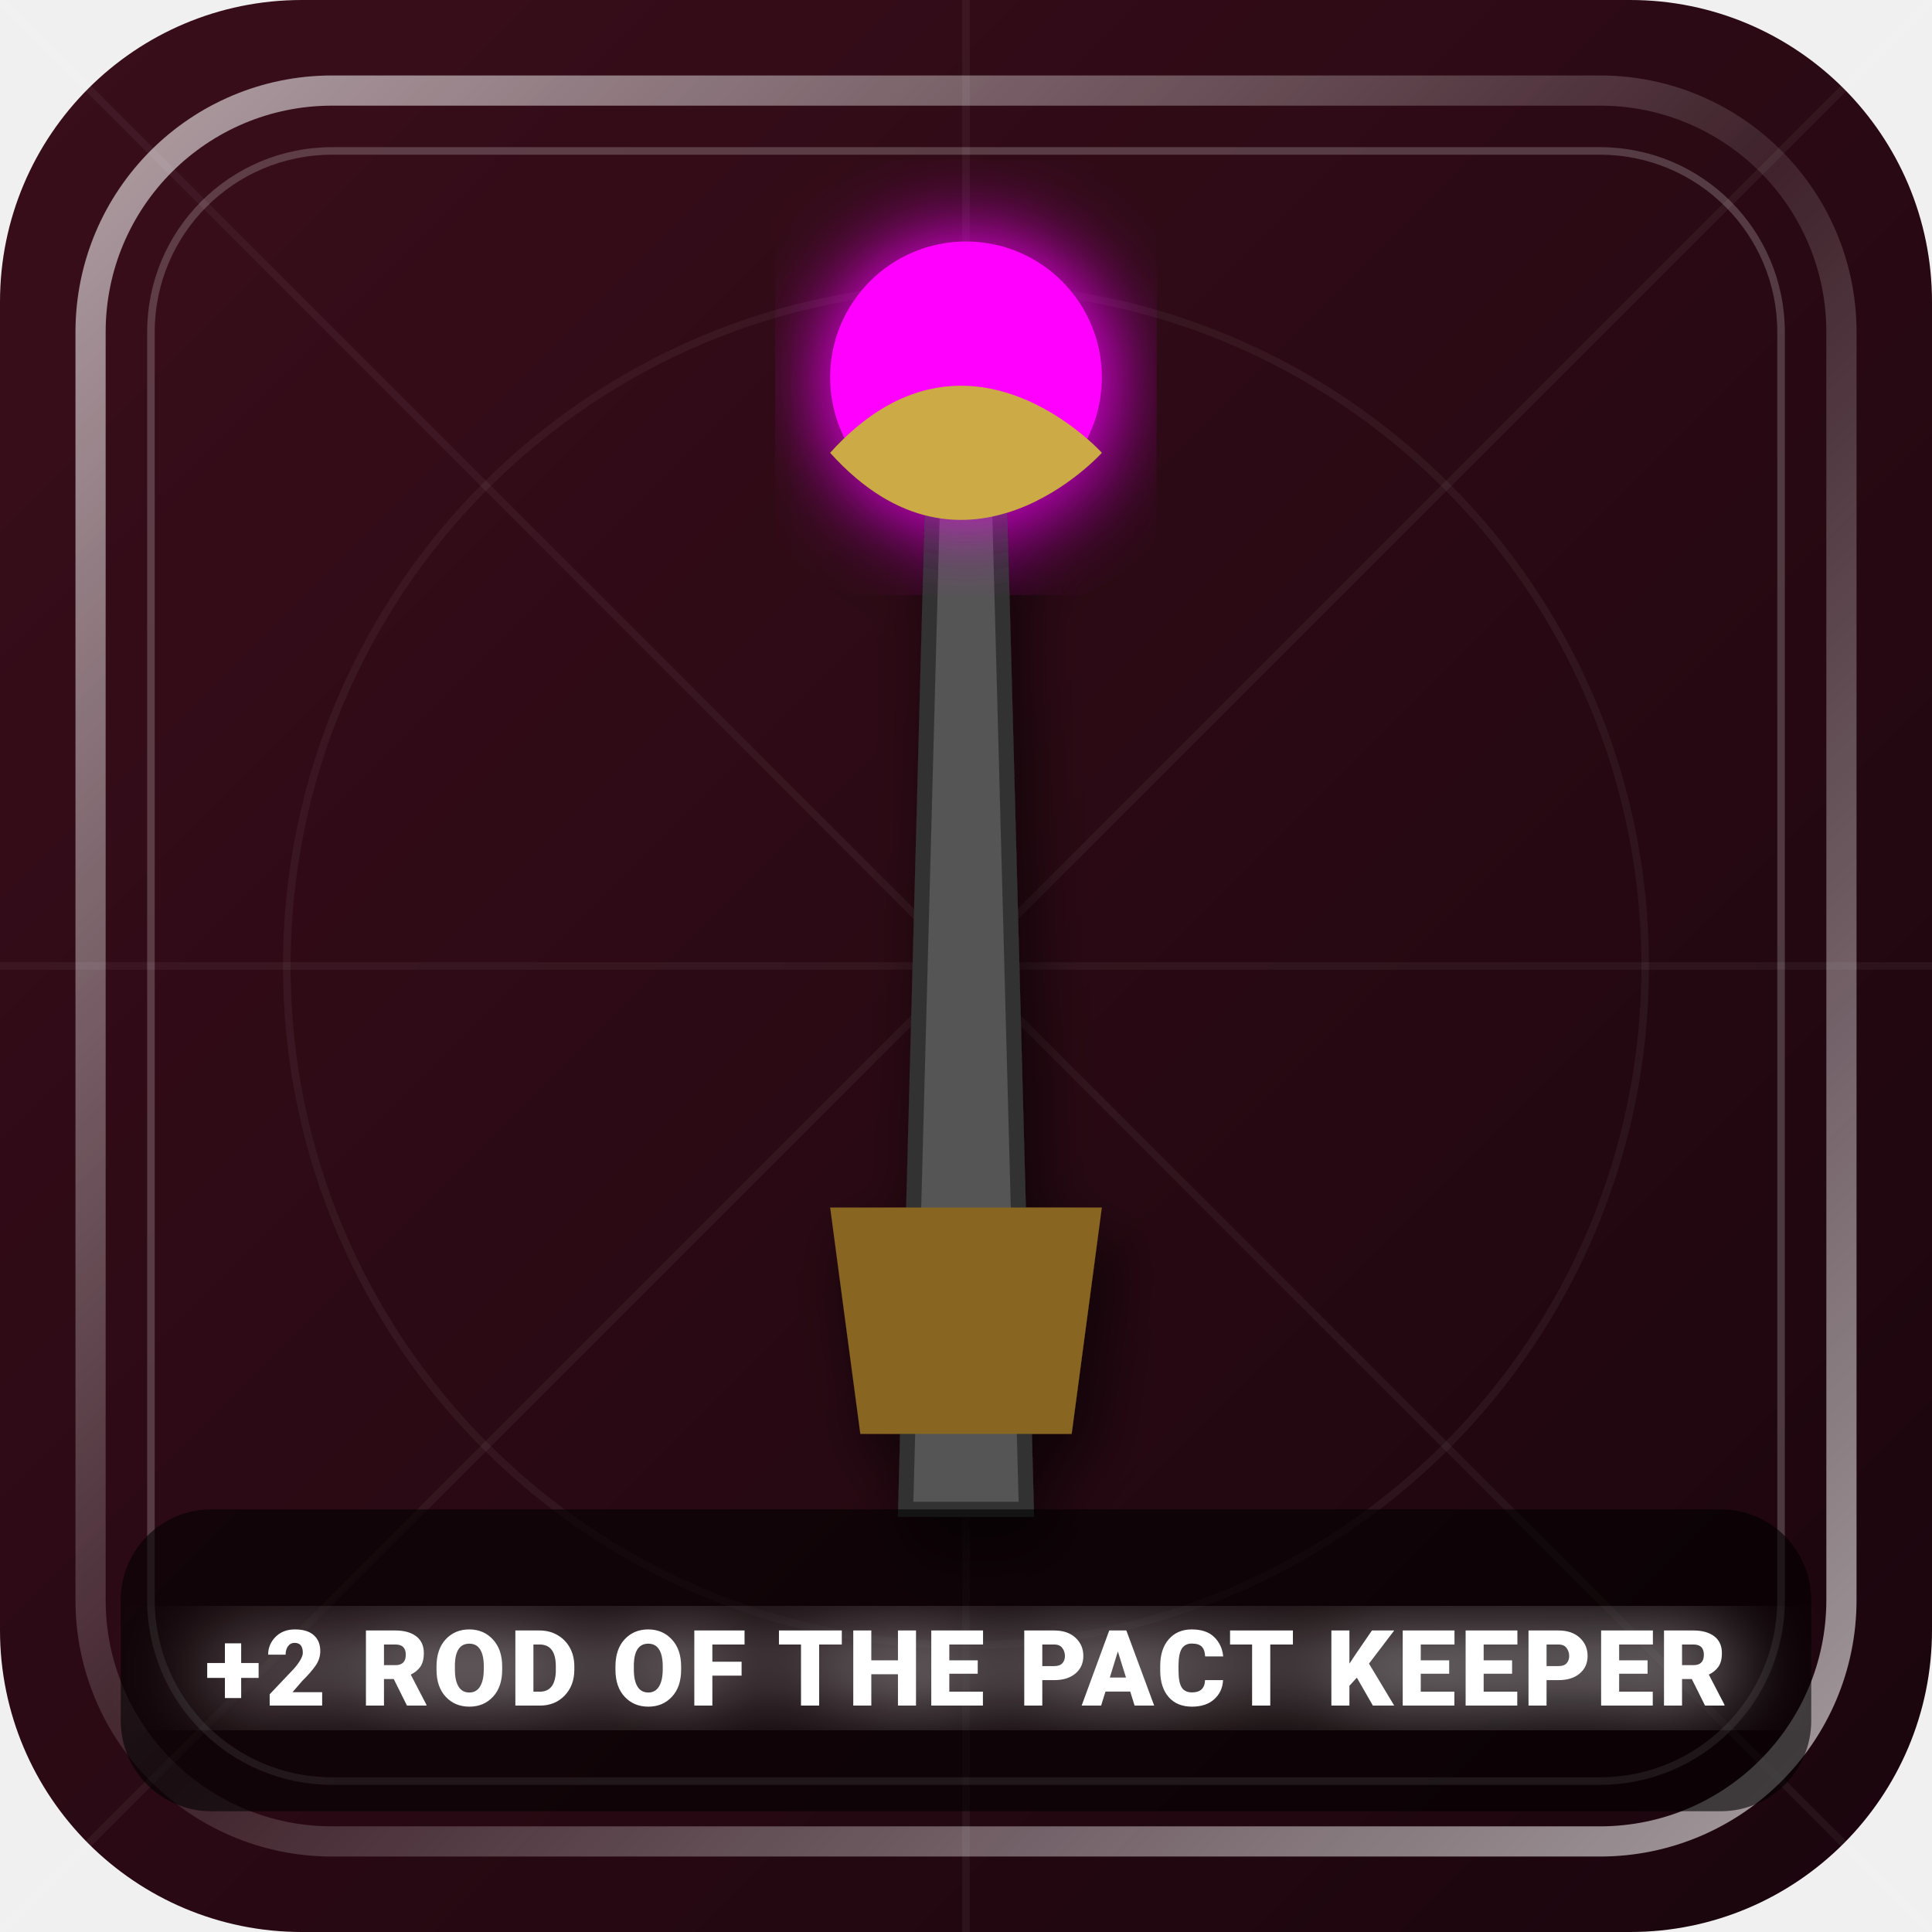
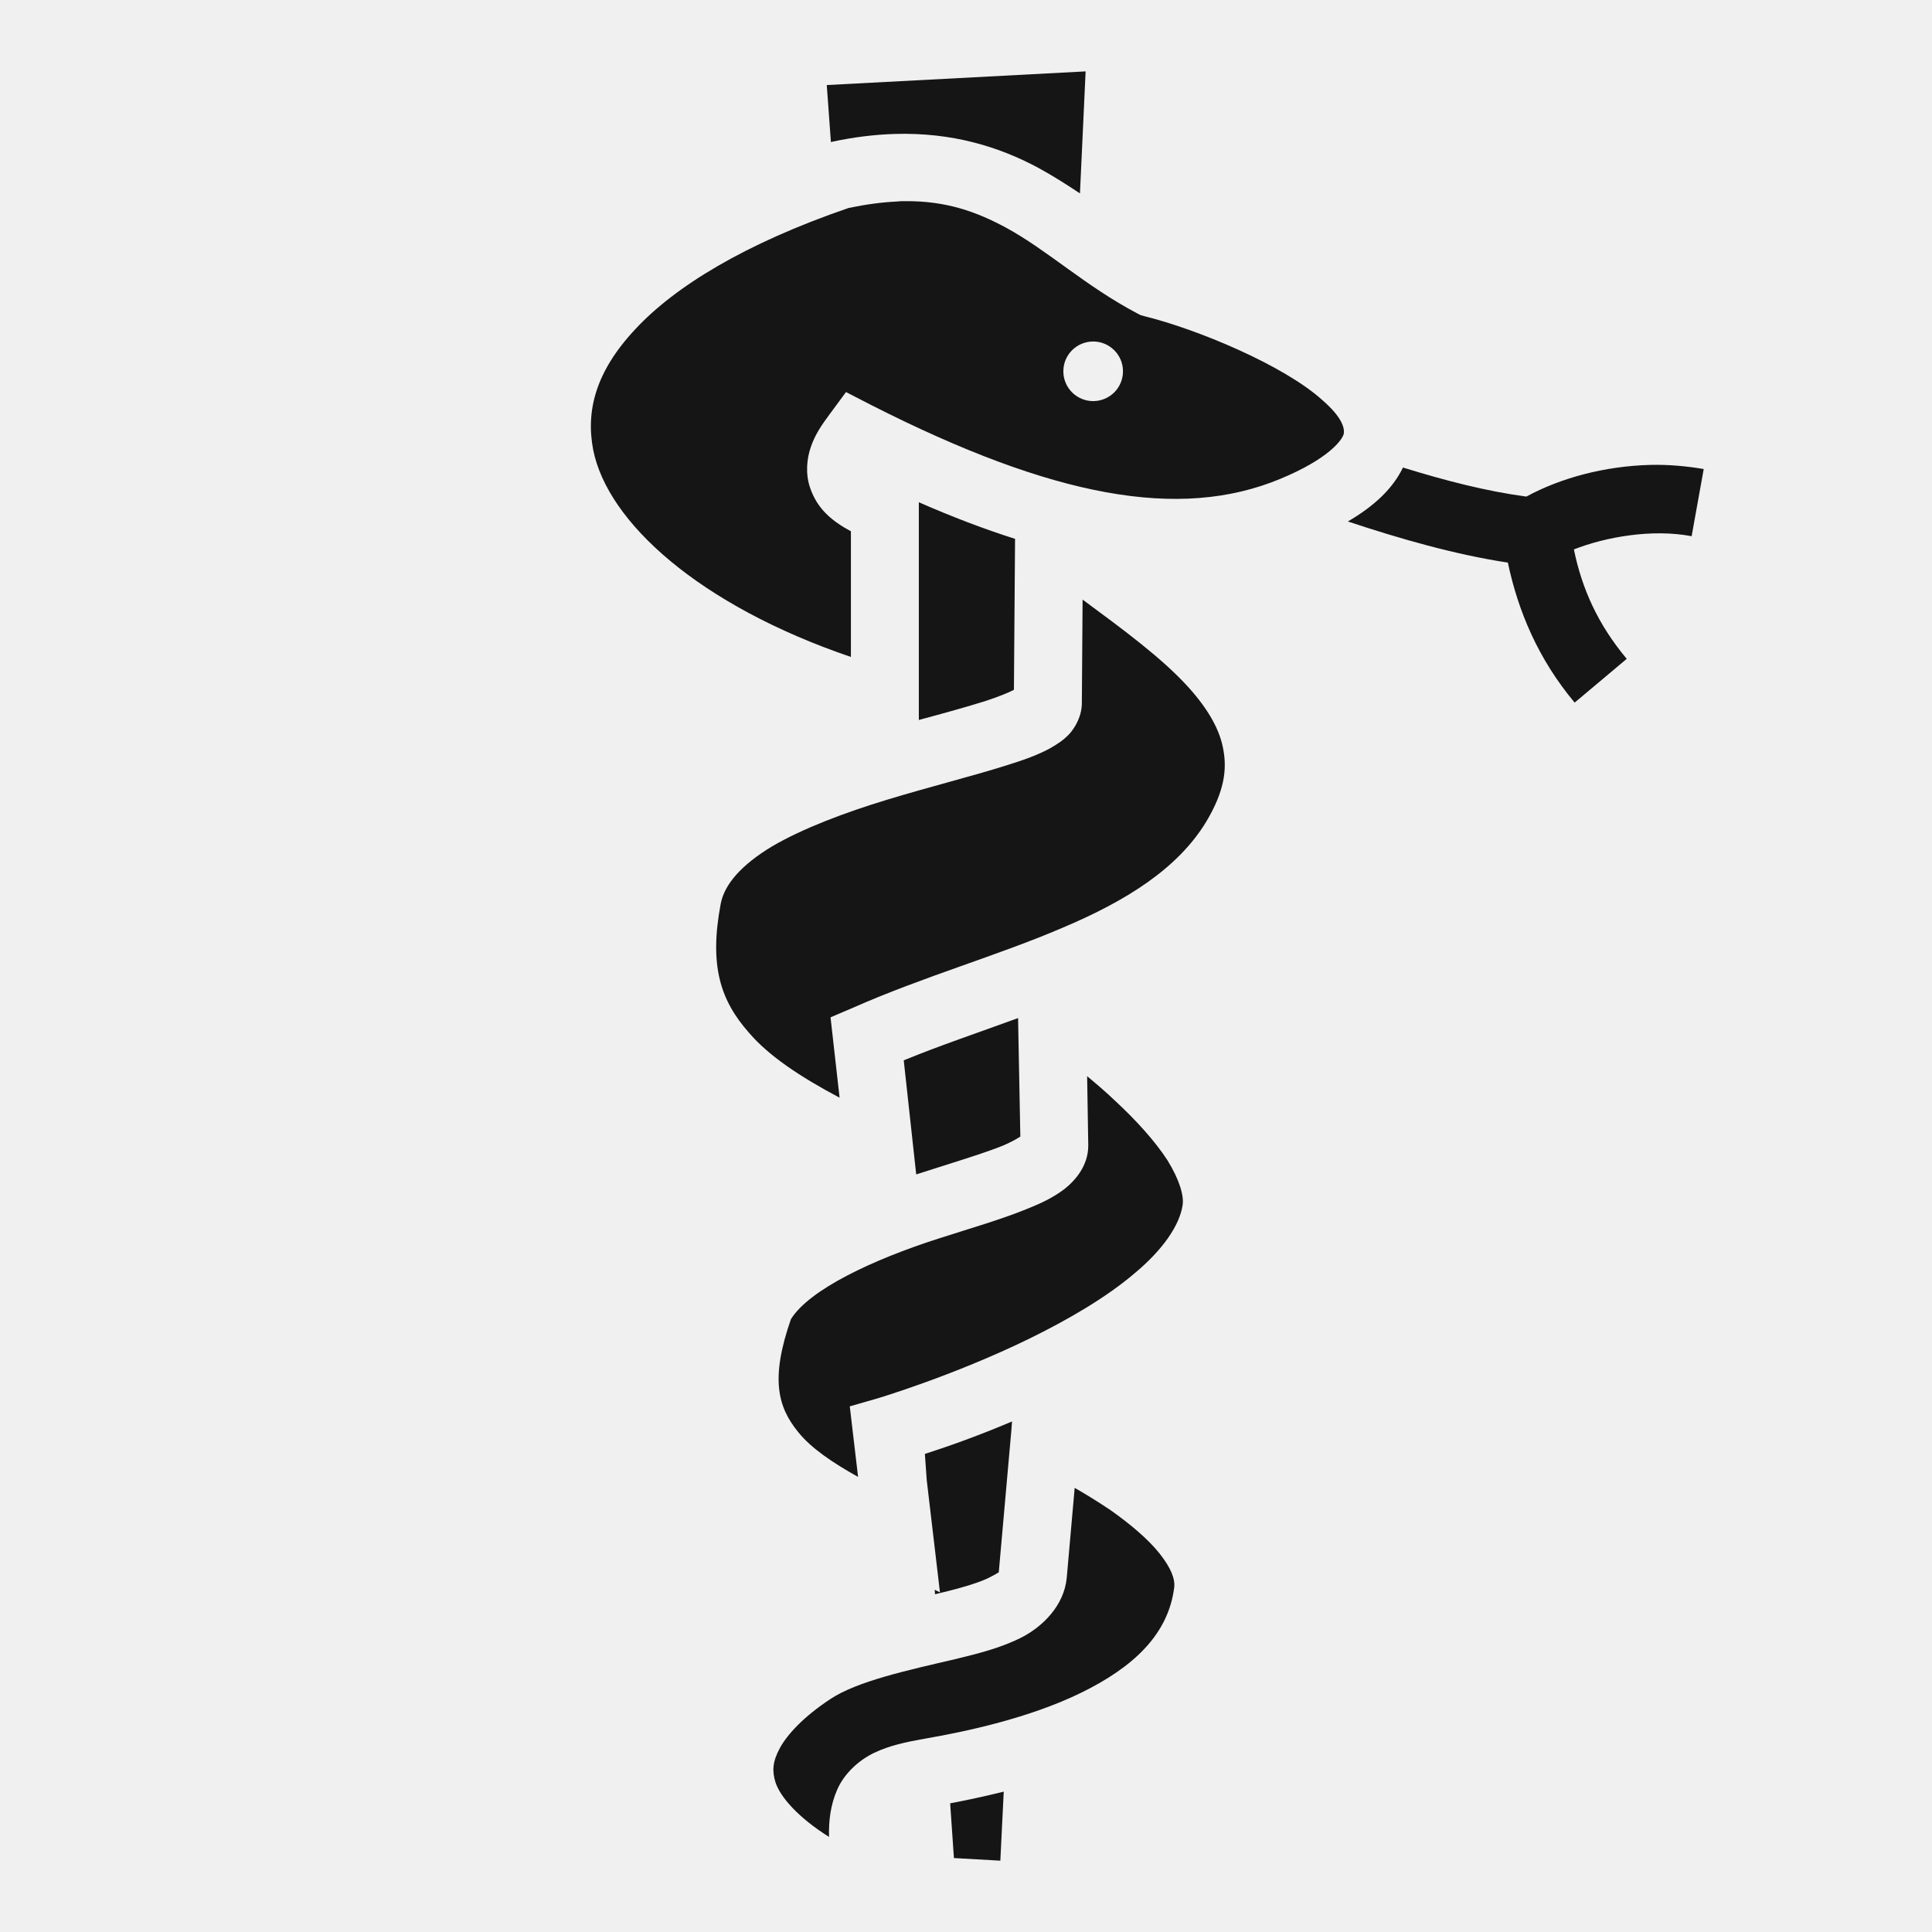
- <svg xmlns="http://www.w3.org/2000/svg" viewBox="0 0 256 256" width="256" height="256">
-   <defs>
-     <linearGradient id="bg-2_rod_of_the_pact_keeper" x1="0%" y1="0%" x2="100%" y2="100%">
-       <stop offset="0%" stop-color="#3a0e1b" />
-       <stop offset="100%" stop-color="#1a050d" />
-     </linearGradient>
-     <linearGradient id="borderGrad-2_rod_of_the_pact_keeper" x1="0%" y1="0%" x2="100%" y2="100%">
-       <stop offset="0%" stop-color="#ffffff" stop-opacity="0.6" />
-       <stop offset="50%" stop-color="#ffffff" stop-opacity="0.1" />
-       <stop offset="100%" stop-color="#ffffff" stop-opacity="0.6" />
-     </linearGradient>
-     <filter id="glow-2_rod_of_the_pact_keeper" x="-30%" y="-30%" width="160%" height="160%">
-       <feGaussianBlur stdDeviation="6" result="blur" />
-       <feComposite in="SourceGraphic" in2="blur" operator="over" />
-     </filter>
-     <filter id="shadow-2_rod_of_the_pact_keeper" x="-20%" y="-20%" width="140%" height="140%">
-       <feDropShadow dx="2" dy="4" stdDeviation="4" flood-color="#000000" flood-opacity="0.6" />
-     </filter>
-     <radialGradient id="gemGrad-2_rod_of_the_pact_keeper" cx="30%" cy="30%" r="70%">
-       <stop offset="0%" stop-color="#ffffff" stop-opacity="0.8" />
-       <stop offset="100%" stop-color="#000000" stop-opacity="0.4" />
-     </radialGradient>
-   </defs>
-   <rect width="256" height="256" rx="40" fill="url(#bg-2_rod_of_the_pact_keeper)" />
-   <path d="M0,0 L256,256 M256,0 L0,256 M128,0 L128,256 M0,128 L256,128" stroke="#ffffff" stroke-width="1" stroke-opacity="0.05" />
-   <circle cx="128" cy="128" r="90" fill="none" stroke="#ffffff" stroke-width="1" stroke-opacity="0.05" />
-   <g filter="url(#shadow-2_rod_of_the_pact_keeper)">
-     <path d="M124,50 L132,50 L136,200 L120,200 Z" fill="#555555" stroke="#333333" stroke-width="2" />
-     <path d="M110,160 L146,160 L142,190 L114,190 Z" fill="#886622" />
-     <circle cx="128" cy="50" r="18" fill="#ff00ff" filter="url(#glow-2_rod_of_the_pact_keeper)" />
-     <path d="M110,60 C128,80 146,60 146,60 C146,60 128,40 110,60 Z" fill="#ccaa44" />
-   </g>
-   <rect width="232" height="232" x="12" y="12" rx="32" fill="none" stroke="url(#borderGrad-2_rod_of_the_pact_keeper)" stroke-width="4" />
-   <rect width="216" height="216" x="20" y="20" rx="24" fill="none" stroke="#ffffff" stroke-width="1" stroke-opacity="0.2" />
-   <rect x="16" y="200" width="224" height="40" rx="12" fill="#000000" fill-opacity="0.6" />
-   <text x="128" y="226" font-family="'Segoe UI', Roboto, Helvetica, sans-serif" font-size="14" font-weight="800" fill="#ffffff" letter-spacing="0.5" text-anchor="middle" filter="url(#glow-2_rod_of_the_pact_keeper)">+2 ROD OF THE PACT KEEPER</text>
+ <svg xmlns="http://www.w3.org/2000/svg" color="#151515" fill="currentColor" width="1em" height="1em" viewBox="0 0 512 512">
+   <path fill="currentColor" d="m287.7 18.92l-68.6 3.62l1.1 15.11l.4-.1c5.8-1.24 11.3-1.89 16.4-2.05c15.4-.48 27.9 3.45 38.2 9c3.9 2.13 7.5 4.43 11 6.76zm-47.8 34.39c-.7 0-1.5 0-2.2.1c-3.9.17-8.1.73-12.8 1.7c-27.7 9.5-46.1 20.91-56.5 32.09c-10.5 11.18-13.2 21.6-11.2 32c3.8 19.2 28.1 41.2 68.3 54.9v-33.3c-5-2.7-8.9-5.9-10.8-11.5c-1.3-3.7-.9-7.8.2-10.9c1.1-3.2 2.8-5.7 4.8-8.4l4.5-6.1l6.8 3.5c48.1 24.4 81.6 30.6 108.3 19.5c12.8-5.3 16.4-10.3 16.8-11.9c.3-1.6-.5-4.5-5.7-9c-10.2-9.22-33.2-18.78-47.1-22.2l-1-.27l-1-.52c-13.7-7.23-23.7-16.7-34.7-22.68c-7.8-4.2-15.8-7.11-26.7-7.02m49.8 37.19a7.916 7.878 0 0 1 7.9 7.88a7.916 7.878 0 0 1-7.9 7.92a7.916 7.878 0 0 1-7.9-7.92a7.916 7.878 0 0 1 7.9-7.88m147.8 32.7c-12.3.3-24 3.5-33 8.4c-10.5-1.4-21.4-4.2-32.7-7.7c-2.7 5.6-7.6 10.2-14.6 14.3c13.9 4.6 28.1 8.7 42.4 10.9c2.7 12.8 8 25.5 17.7 37.1l13.8-11.6c-7.7-9.2-11.9-18.7-14-29c8.4-3.3 20.7-5.5 31.2-3.5l3.2-17.8c-4.7-.8-9.4-1.2-14-1.1m-194 9.9v57.7c6.7-1.8 12.8-3.5 17.6-5c3.6-1.2 6.1-2.2 7.6-3l.3-40c-8.2-2.6-16.6-5.8-25.5-9.7m43.4 25.8l-.2 27.4v-.3c.1 3.6-1.7 6.7-3.3 8.5c-1.7 1.8-3.4 2.8-5.1 3.8c-3.5 1.9-7.3 3.2-11.8 4.6c-8.9 2.8-20.1 5.6-31.3 9s-22.4 7.6-30.6 12.4c-8.1 4.9-12.6 10-13.6 15.2c-3.1 16.4-.1 25.6 7.5 34.2c5.2 6.1 13.6 11.7 24 17.2l-2.4-21.3l6.1-2.6c18.3-8.1 38.3-13.8 55.3-21.1c17.1-7.2 30.7-15.8 38.2-28.2c4.7-7.9 5.5-13.6 4.5-19c-.9-5.3-4-10.7-9.1-16.4c-7-7.8-17.5-15.5-28.2-23.4m-17.1 110.9c-10.4 3.8-20.8 7.3-30.3 11.2l3.3 30.2h.1c9-2.9 17.4-5.4 22.9-7.6c2.3-1 3.7-1.8 4.6-2.4zm18.3 15.4l.3 18.2v.2c0 5.3-3.4 9.2-6.3 11.5c-2.9 2.2-6 3.7-9.5 5.1c-7 2.9-15.4 5.3-24.1 8.1c-17.1 5.5-34 13.4-38.9 21.3c-5.5 15.8-3.5 23.3 2 30c3.4 4.2 9 8 15.8 11.8l-2.2-18.7l7.3-2.1s19.9-5.9 40.2-15.8c10.2-5 20.4-10.9 27.9-17.3c7.6-6.3 12-12.8 12.8-18.1c.4-2.5-.8-6.7-4-11.9c-3.3-5.1-8.4-10.7-13.8-15.7c-2.5-2.4-5.1-4.6-7.5-6.6m-19.9 91.5c-9.9 4.2-17.8 6.9-23.1 8.6l.5 7l3.5 29.7l-1.4-.7l.1 1.2l1.2-.3c5.9-1.4 10.9-2.9 13.5-4.3c2.7-1.4 2.2-1.3 2.2-1.4l3.3-37.2zm16.6 17.6l-2.1 23.8c-.7 7.5-6.5 13-11.9 15.8c-5.5 2.8-11.5 4.3-17.7 5.8c-12.4 2.9-25.9 5.8-33.1 10.6c-7.1 4.7-11.3 9.3-13.3 12.9c-2 3.7-2.1 6.1-1.2 9.1c1.3 4 6.1 9.4 14.2 14.5c-.1-4.4.4-8.5 2.2-12.6c1.9-4.3 5.8-7.8 9.8-9.7s8.2-2.8 13.2-3.7c11.1-1.9 27.9-5.5 41.6-12.2s23.2-15.4 24.7-28.1c.2-2-.8-4.9-3.9-8.8c-3-3.8-7.9-7.9-13-11.5c-3.3-2.2-6.5-4.2-9.5-5.9M266 474.8c-5.2 1.3-10 2.3-14.2 3.1l1 14.5l12.3.7z" />
</svg>
